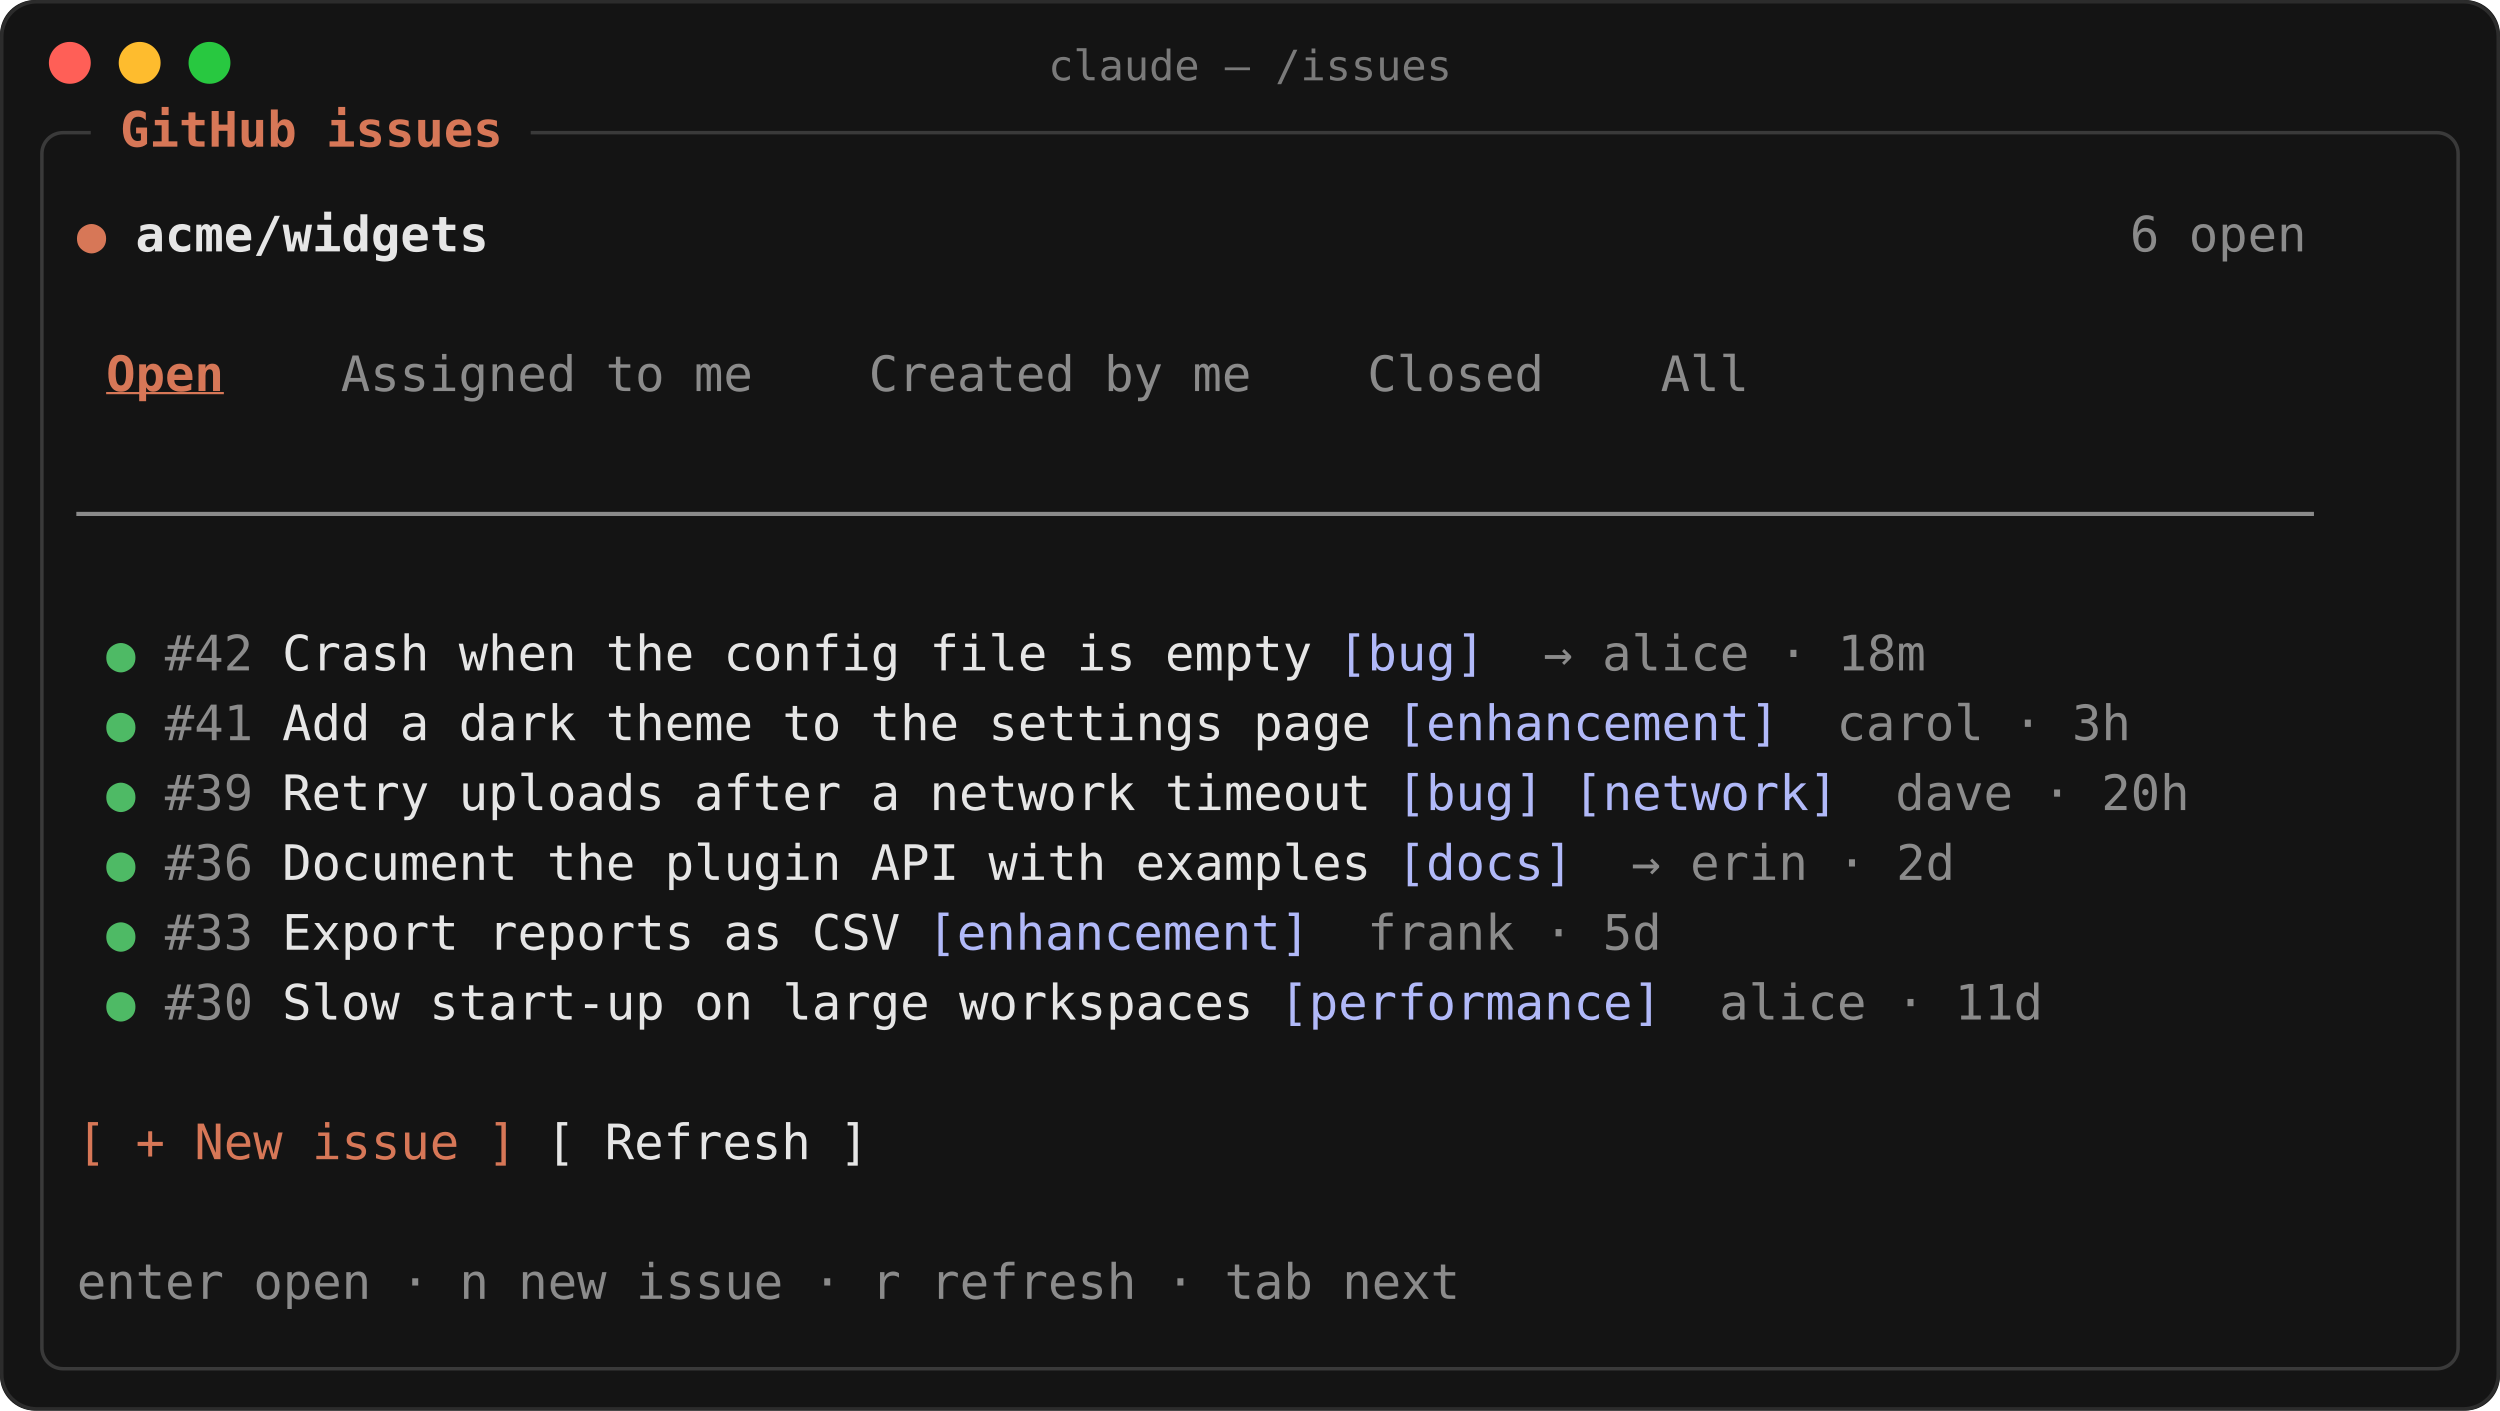
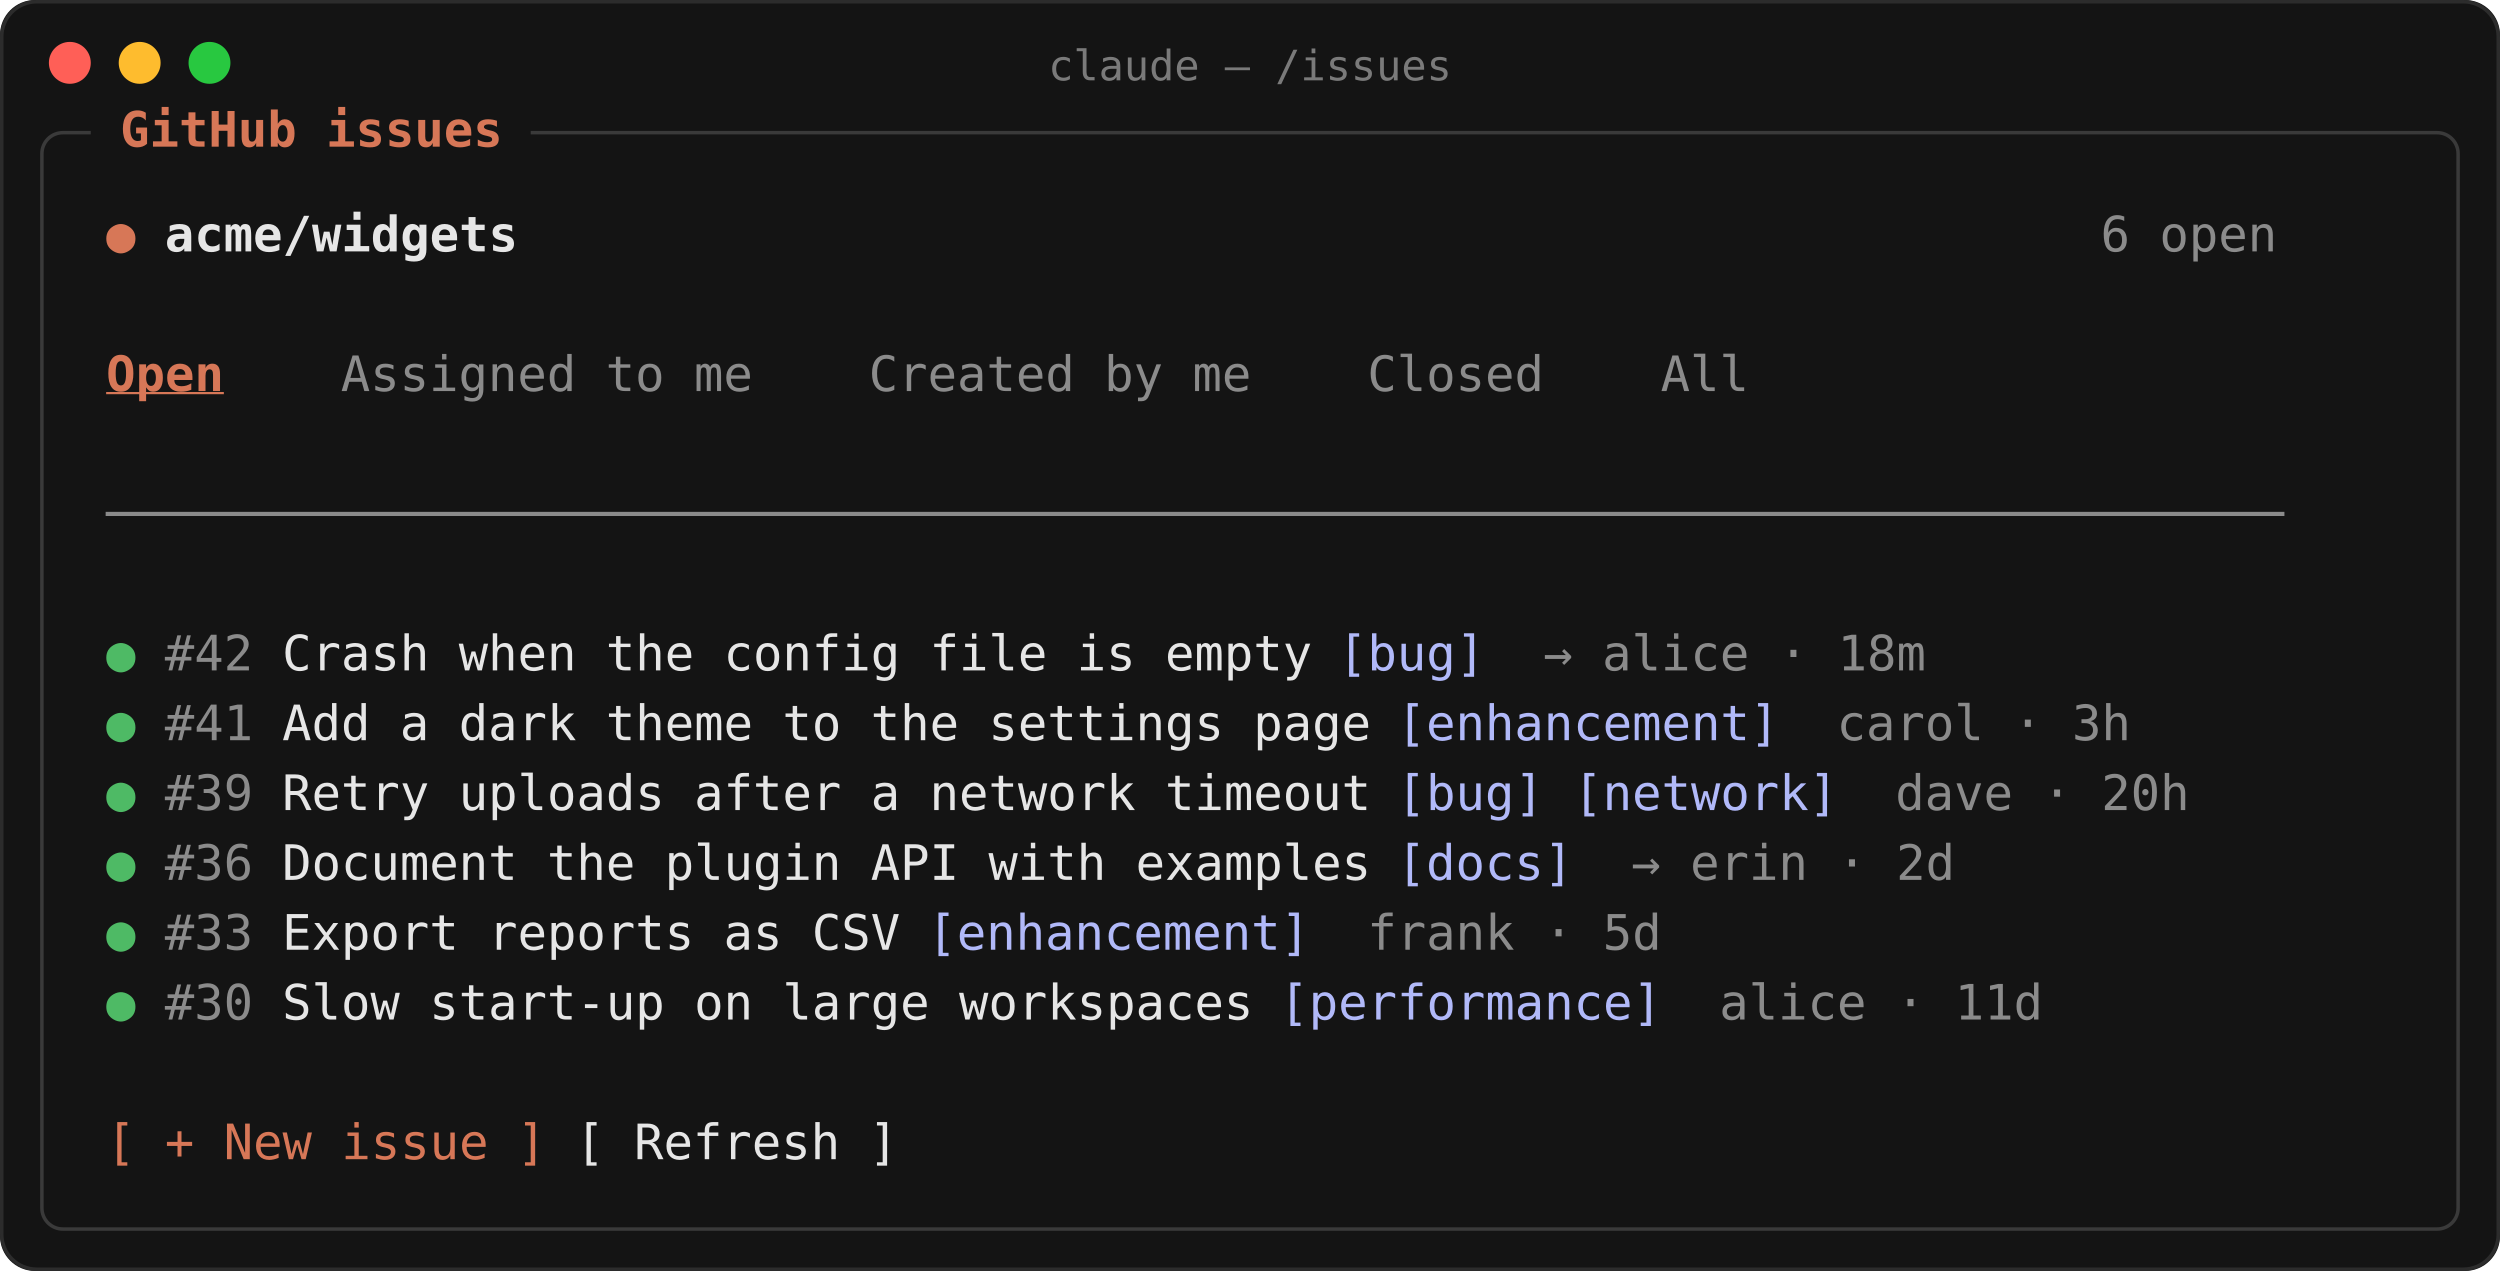
- <svg xmlns="http://www.w3.org/2000/svg" width="716" height="404" viewBox="0 0 716 404" font-family="Cascadia Mono, SF Mono, Menlo, Consolas, monospace" font-size="14">
-   <rect width="716" height="404" rx="10" fill="#141414" />
-   <rect x="0.5" y="0.5" width="715" height="403" rx="10" fill="none" stroke="#2c2c2c" />
+ <svg xmlns="http://www.w3.org/2000/svg" width="716" height="364" viewBox="0 0 716 364" font-family="Cascadia Mono, SF Mono, Menlo, Consolas, monospace" font-size="14">
+   <rect width="716" height="364" rx="10" fill="#141414" />
+   <rect x="0.5" y="0.5" width="715" height="363" rx="10" fill="none" stroke="#2c2c2c" />
  <circle cx="20" cy="18" r="6" fill="#ff5f57" />
  <circle cx="40" cy="18" r="6" fill="#febc2e" />
  <circle cx="60" cy="18" r="6" fill="#28c840" />
  <text x="358.0" y="23" fill="#7a7a7a" text-anchor="middle" font-size="12">claude — /issues</text>
-   <rect x="12" y="38" width="692" height="354" rx="6" fill="none" stroke="#3a3a3a" />
+   <rect x="12" y="38" width="692" height="314" rx="6" fill="none" stroke="#3a3a3a" />
  <rect x="26" y="30" width="126.0" height="16" fill="#141414" />
  <text x="34.4" y="42" fill="#d77757" font-weight="bold" xml:space="preserve">GitHub issues</text>
-   <text x="22.0" y="72" fill="#d77757" xml:space="preserve">●</text>
-   <text x="38.8" y="72" fill="#e6e6e6" textLength="100.8" lengthAdjust="spacingAndGlyphs" font-weight="bold" xml:space="preserve">acme/widgets</text>
-   <text x="610.0" y="72" fill="#8b8b8b" textLength="50.4" lengthAdjust="spacingAndGlyphs" xml:space="preserve">6 open</text>
+   <text x="30.4" y="72" fill="#d77757" xml:space="preserve">●</text>
+   <text x="47.2" y="72" fill="#e6e6e6" textLength="100.8" lengthAdjust="spacingAndGlyphs" font-weight="bold" xml:space="preserve">acme/widgets</text>
+   <text x="601.6" y="72" fill="#8b8b8b" textLength="50.4" lengthAdjust="spacingAndGlyphs" xml:space="preserve">6 open</text>
  <text x="30.4" y="112" fill="#d77757" textLength="33.6" lengthAdjust="spacingAndGlyphs" font-weight="bold" text-decoration="underline" xml:space="preserve">Open</text>
  <text x="97.6" y="112" fill="#8b8b8b" textLength="117.6" lengthAdjust="spacingAndGlyphs" xml:space="preserve">Assigned to me</text>
  <text x="248.8" y="112" fill="#8b8b8b" textLength="109.2" lengthAdjust="spacingAndGlyphs" xml:space="preserve">Created by me</text>
  <text x="391.6" y="112" fill="#8b8b8b" textLength="50.4" lengthAdjust="spacingAndGlyphs" xml:space="preserve">Closed</text>
  <text x="475.6" y="112" fill="#8b8b8b" textLength="25.2" lengthAdjust="spacingAndGlyphs" xml:space="preserve">All</text>
-   <text x="22.0" y="152" fill="#8b8b8b" textLength="638.4" lengthAdjust="spacingAndGlyphs" xml:space="preserve">────────────────────────────────────────────────────────────────────────────</text>
+   <text x="30.4" y="152" fill="#8b8b8b" textLength="621.6" lengthAdjust="spacingAndGlyphs" xml:space="preserve">──────────────────────────────────────────────────────────────────────────</text>
  <text x="30.4" y="192" fill="#4eba65" xml:space="preserve">●</text>
  <text x="47.2" y="192" fill="#8b8b8b" textLength="25.2" lengthAdjust="spacingAndGlyphs" xml:space="preserve">#42</text>
  <text x="80.8" y="192" fill="#e6e6e6" textLength="294.0" lengthAdjust="spacingAndGlyphs" xml:space="preserve">Crash when the config file is empty</text>
  <text x="383.2" y="192" fill="#b1b9f9" textLength="42.0" lengthAdjust="spacingAndGlyphs" xml:space="preserve">[bug]</text>
  <text x="442.0" y="192" fill="#8b8b8b" textLength="109.2" lengthAdjust="spacingAndGlyphs" xml:space="preserve">→ alice · 18m</text>
  <text x="30.4" y="212" fill="#4eba65" xml:space="preserve">●</text>
  <text x="47.2" y="212" fill="#8b8b8b" textLength="25.2" lengthAdjust="spacingAndGlyphs" xml:space="preserve">#41</text>
  <text x="80.8" y="212" fill="#e6e6e6" textLength="310.8" lengthAdjust="spacingAndGlyphs" xml:space="preserve">Add a dark theme to the settings page</text>
  <text x="400.0" y="212" fill="#b1b9f9" textLength="109.2" lengthAdjust="spacingAndGlyphs" xml:space="preserve">[enhancement]</text>
  <text x="526.0" y="212" fill="#8b8b8b" textLength="84.0" lengthAdjust="spacingAndGlyphs" xml:space="preserve">carol · 3h</text>
  <text x="30.4" y="232" fill="#4eba65" xml:space="preserve">●</text>
  <text x="47.2" y="232" fill="#8b8b8b" textLength="25.2" lengthAdjust="spacingAndGlyphs" xml:space="preserve">#39</text>
  <text x="80.8" y="232" fill="#e6e6e6" textLength="310.8" lengthAdjust="spacingAndGlyphs" xml:space="preserve">Retry uploads after a network timeout</text>
  <text x="400.0" y="232" fill="#b1b9f9" textLength="126.0" lengthAdjust="spacingAndGlyphs" xml:space="preserve">[bug] [network]</text>
  <text x="542.8" y="232" fill="#8b8b8b" textLength="84.0" lengthAdjust="spacingAndGlyphs" xml:space="preserve">dave · 20h</text>
  <text x="30.4" y="252" fill="#4eba65" xml:space="preserve">●</text>
  <text x="47.2" y="252" fill="#8b8b8b" textLength="25.2" lengthAdjust="spacingAndGlyphs" xml:space="preserve">#36</text>
  <text x="80.8" y="252" fill="#e6e6e6" textLength="310.8" lengthAdjust="spacingAndGlyphs" xml:space="preserve">Document the plugin API with examples</text>
  <text x="400.0" y="252" fill="#b1b9f9" textLength="50.4" lengthAdjust="spacingAndGlyphs" xml:space="preserve">[docs]</text>
  <text x="467.2" y="252" fill="#8b8b8b" textLength="92.4" lengthAdjust="spacingAndGlyphs" xml:space="preserve">→ erin · 2d</text>
  <text x="30.4" y="272" fill="#4eba65" xml:space="preserve">●</text>
  <text x="47.2" y="272" fill="#8b8b8b" textLength="25.2" lengthAdjust="spacingAndGlyphs" xml:space="preserve">#33</text>
  <text x="80.8" y="272" fill="#e6e6e6" textLength="176.4" lengthAdjust="spacingAndGlyphs" xml:space="preserve">Export reports as CSV</text>
  <text x="265.6" y="272" fill="#b1b9f9" textLength="109.2" lengthAdjust="spacingAndGlyphs" xml:space="preserve">[enhancement]</text>
  <text x="391.6" y="272" fill="#8b8b8b" textLength="84.0" lengthAdjust="spacingAndGlyphs" xml:space="preserve">frank · 5d</text>
  <text x="30.4" y="292" fill="#4eba65" xml:space="preserve">●</text>
  <text x="47.2" y="292" fill="#8b8b8b" textLength="25.2" lengthAdjust="spacingAndGlyphs" xml:space="preserve">#30</text>
  <text x="80.8" y="292" fill="#e6e6e6" textLength="277.2" lengthAdjust="spacingAndGlyphs" xml:space="preserve">Slow start-up on large workspaces</text>
  <text x="366.4" y="292" fill="#b1b9f9" textLength="109.2" lengthAdjust="spacingAndGlyphs" xml:space="preserve">[performance]</text>
  <text x="492.4" y="292" fill="#8b8b8b" textLength="92.4" lengthAdjust="spacingAndGlyphs" xml:space="preserve">alice · 11d</text>
-   <text x="22.0" y="332" fill="#d77757" xml:space="preserve">[</text>
-   <text x="38.8" y="332" fill="#d77757" textLength="92.4" lengthAdjust="spacingAndGlyphs" xml:space="preserve">+ New issue</text>
-   <text x="139.6" y="332" fill="#d77757" xml:space="preserve">]</text>
-   <text x="156.4" y="332" fill="#e6e6e6" xml:space="preserve">[</text>
-   <text x="173.2" y="332" fill="#e6e6e6" textLength="58.8" lengthAdjust="spacingAndGlyphs" xml:space="preserve">Refresh</text>
-   <text x="240.4" y="332" fill="#e6e6e6" xml:space="preserve">]</text>
-   <text x="22.0" y="372" fill="#8b8b8b" textLength="394.8" lengthAdjust="spacingAndGlyphs" xml:space="preserve">enter open · n new issue · r refresh · tab next</text>
+   <text x="30.4" y="332" fill="#d77757" xml:space="preserve">[</text>
+   <text x="47.2" y="332" fill="#d77757" textLength="92.4" lengthAdjust="spacingAndGlyphs" xml:space="preserve">+ New issue</text>
+   <text x="148.0" y="332" fill="#d77757" xml:space="preserve">]</text>
+   <text x="164.8" y="332" fill="#e6e6e6" xml:space="preserve">[</text>
+   <text x="181.6" y="332" fill="#e6e6e6" textLength="58.8" lengthAdjust="spacingAndGlyphs" xml:space="preserve">Refresh</text>
+   <text x="248.8" y="332" fill="#e6e6e6" xml:space="preserve">]</text>
</svg>
